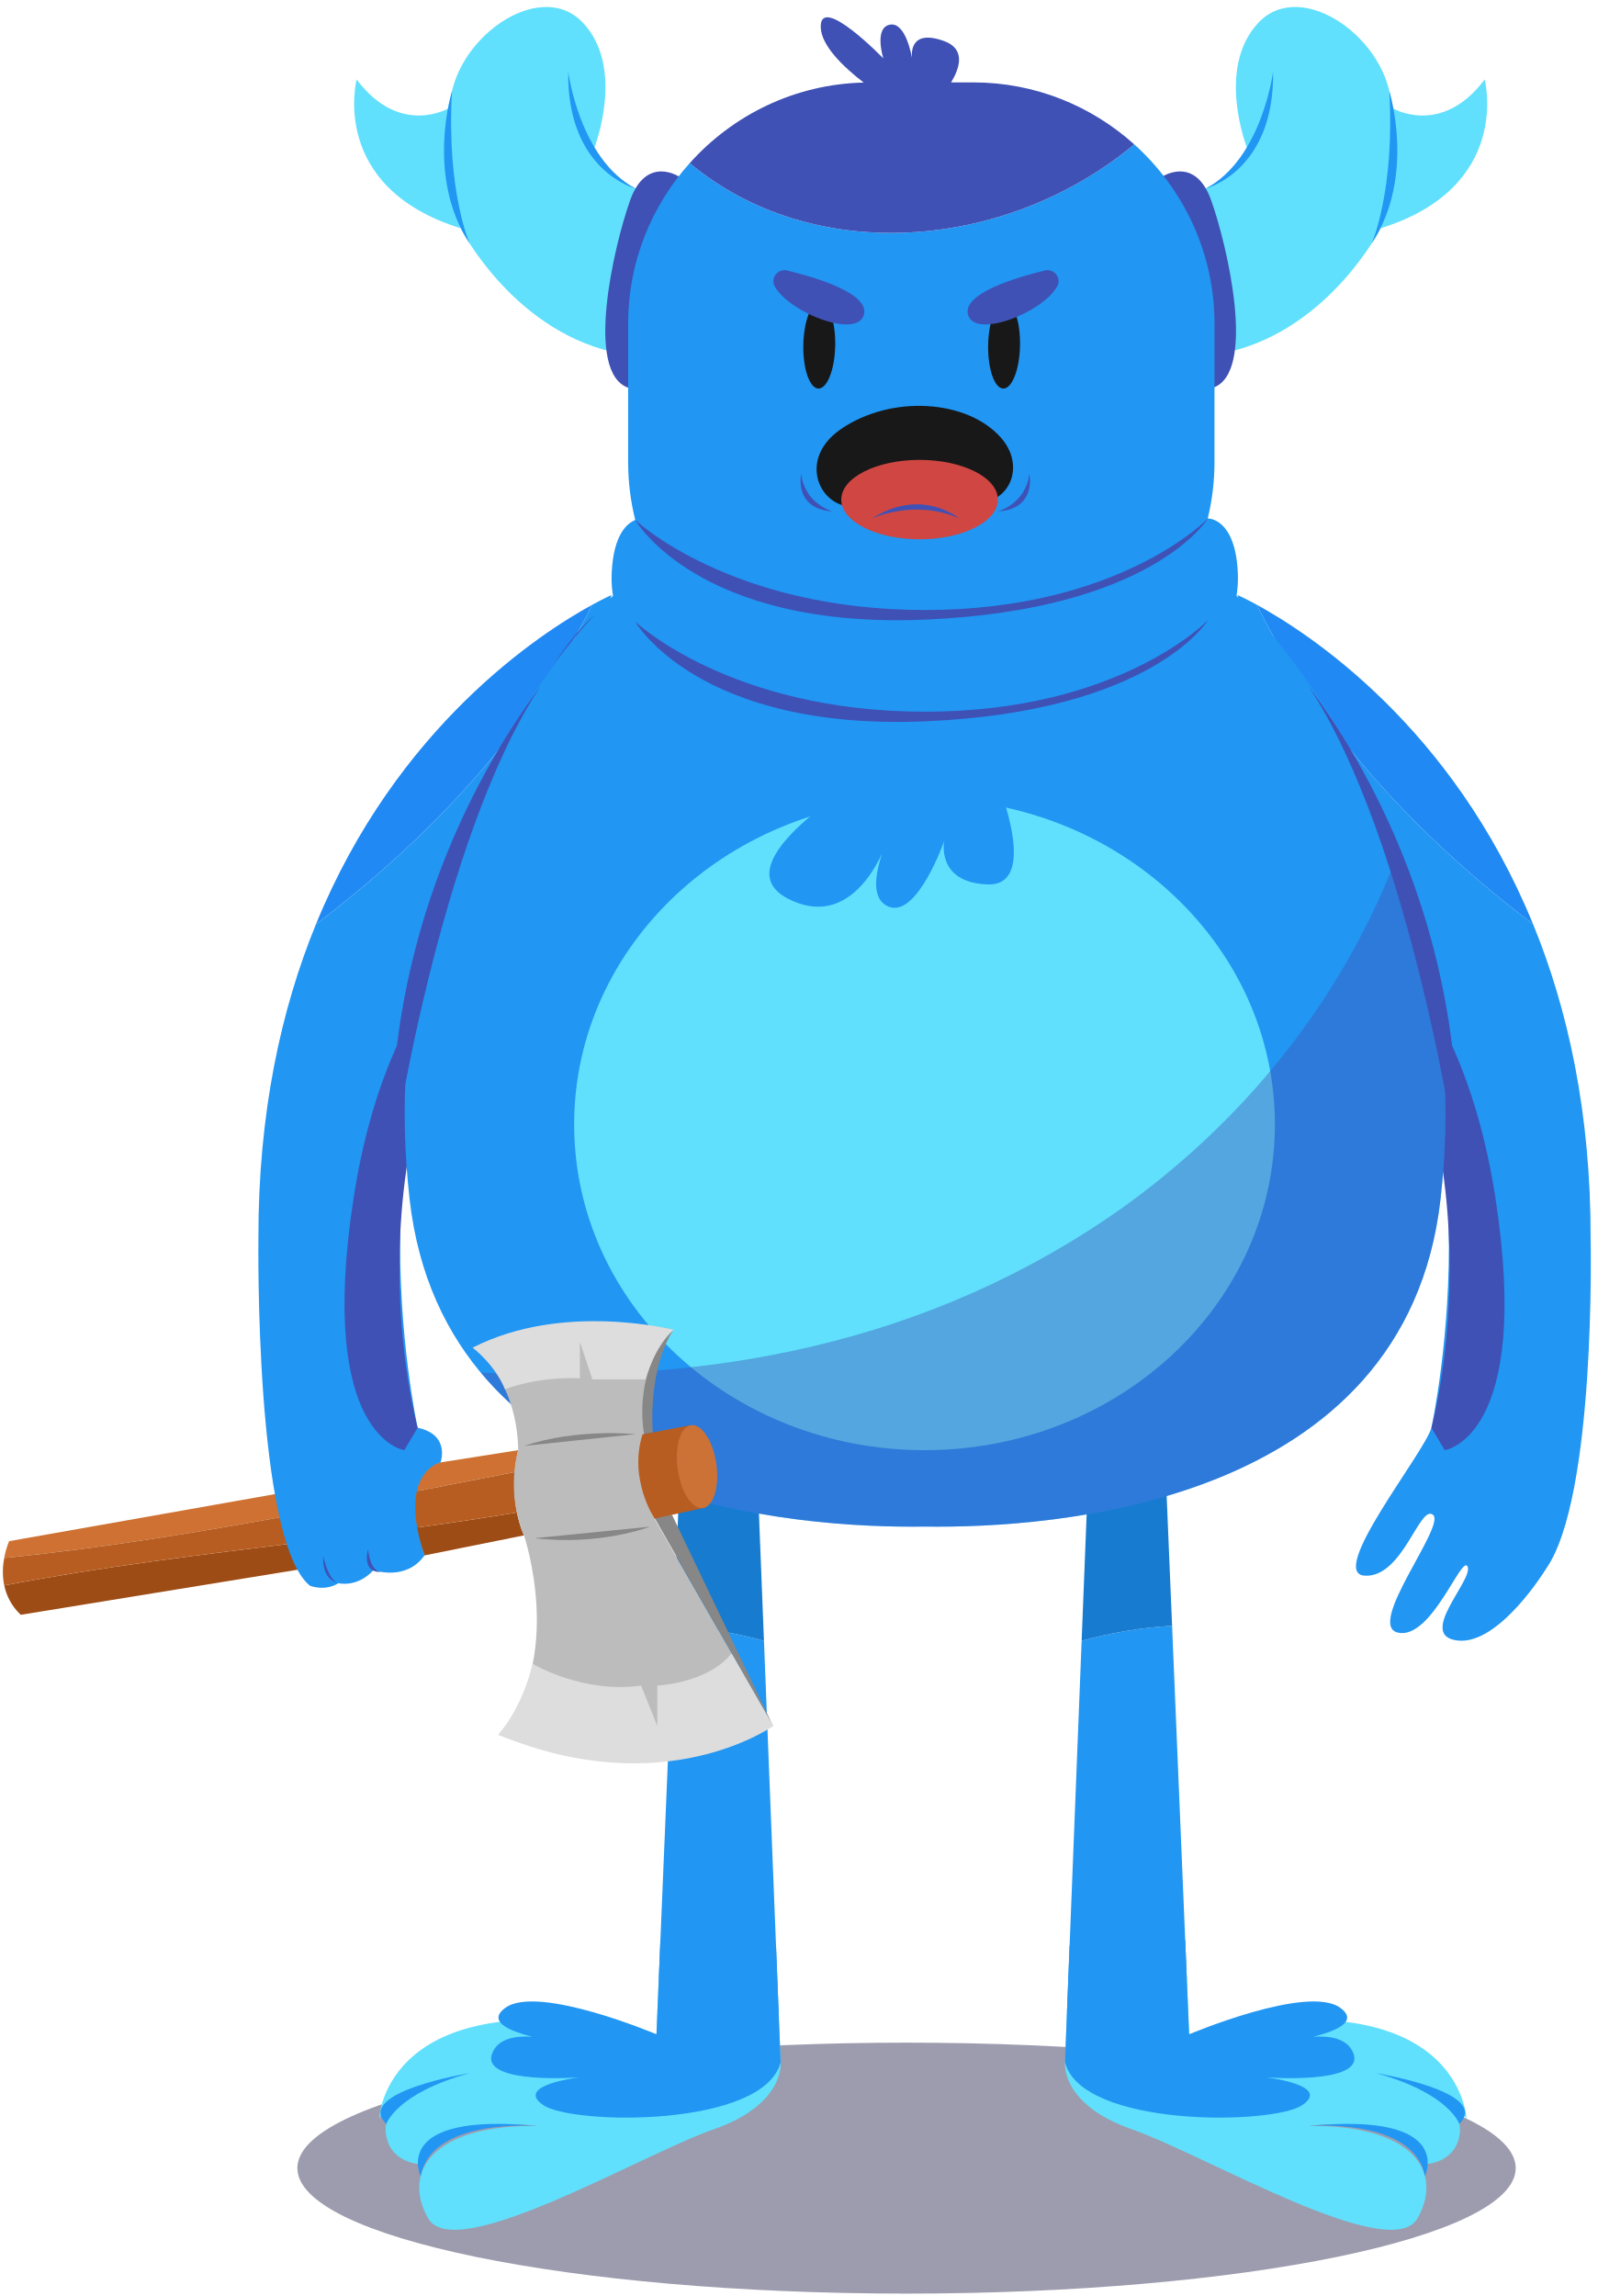
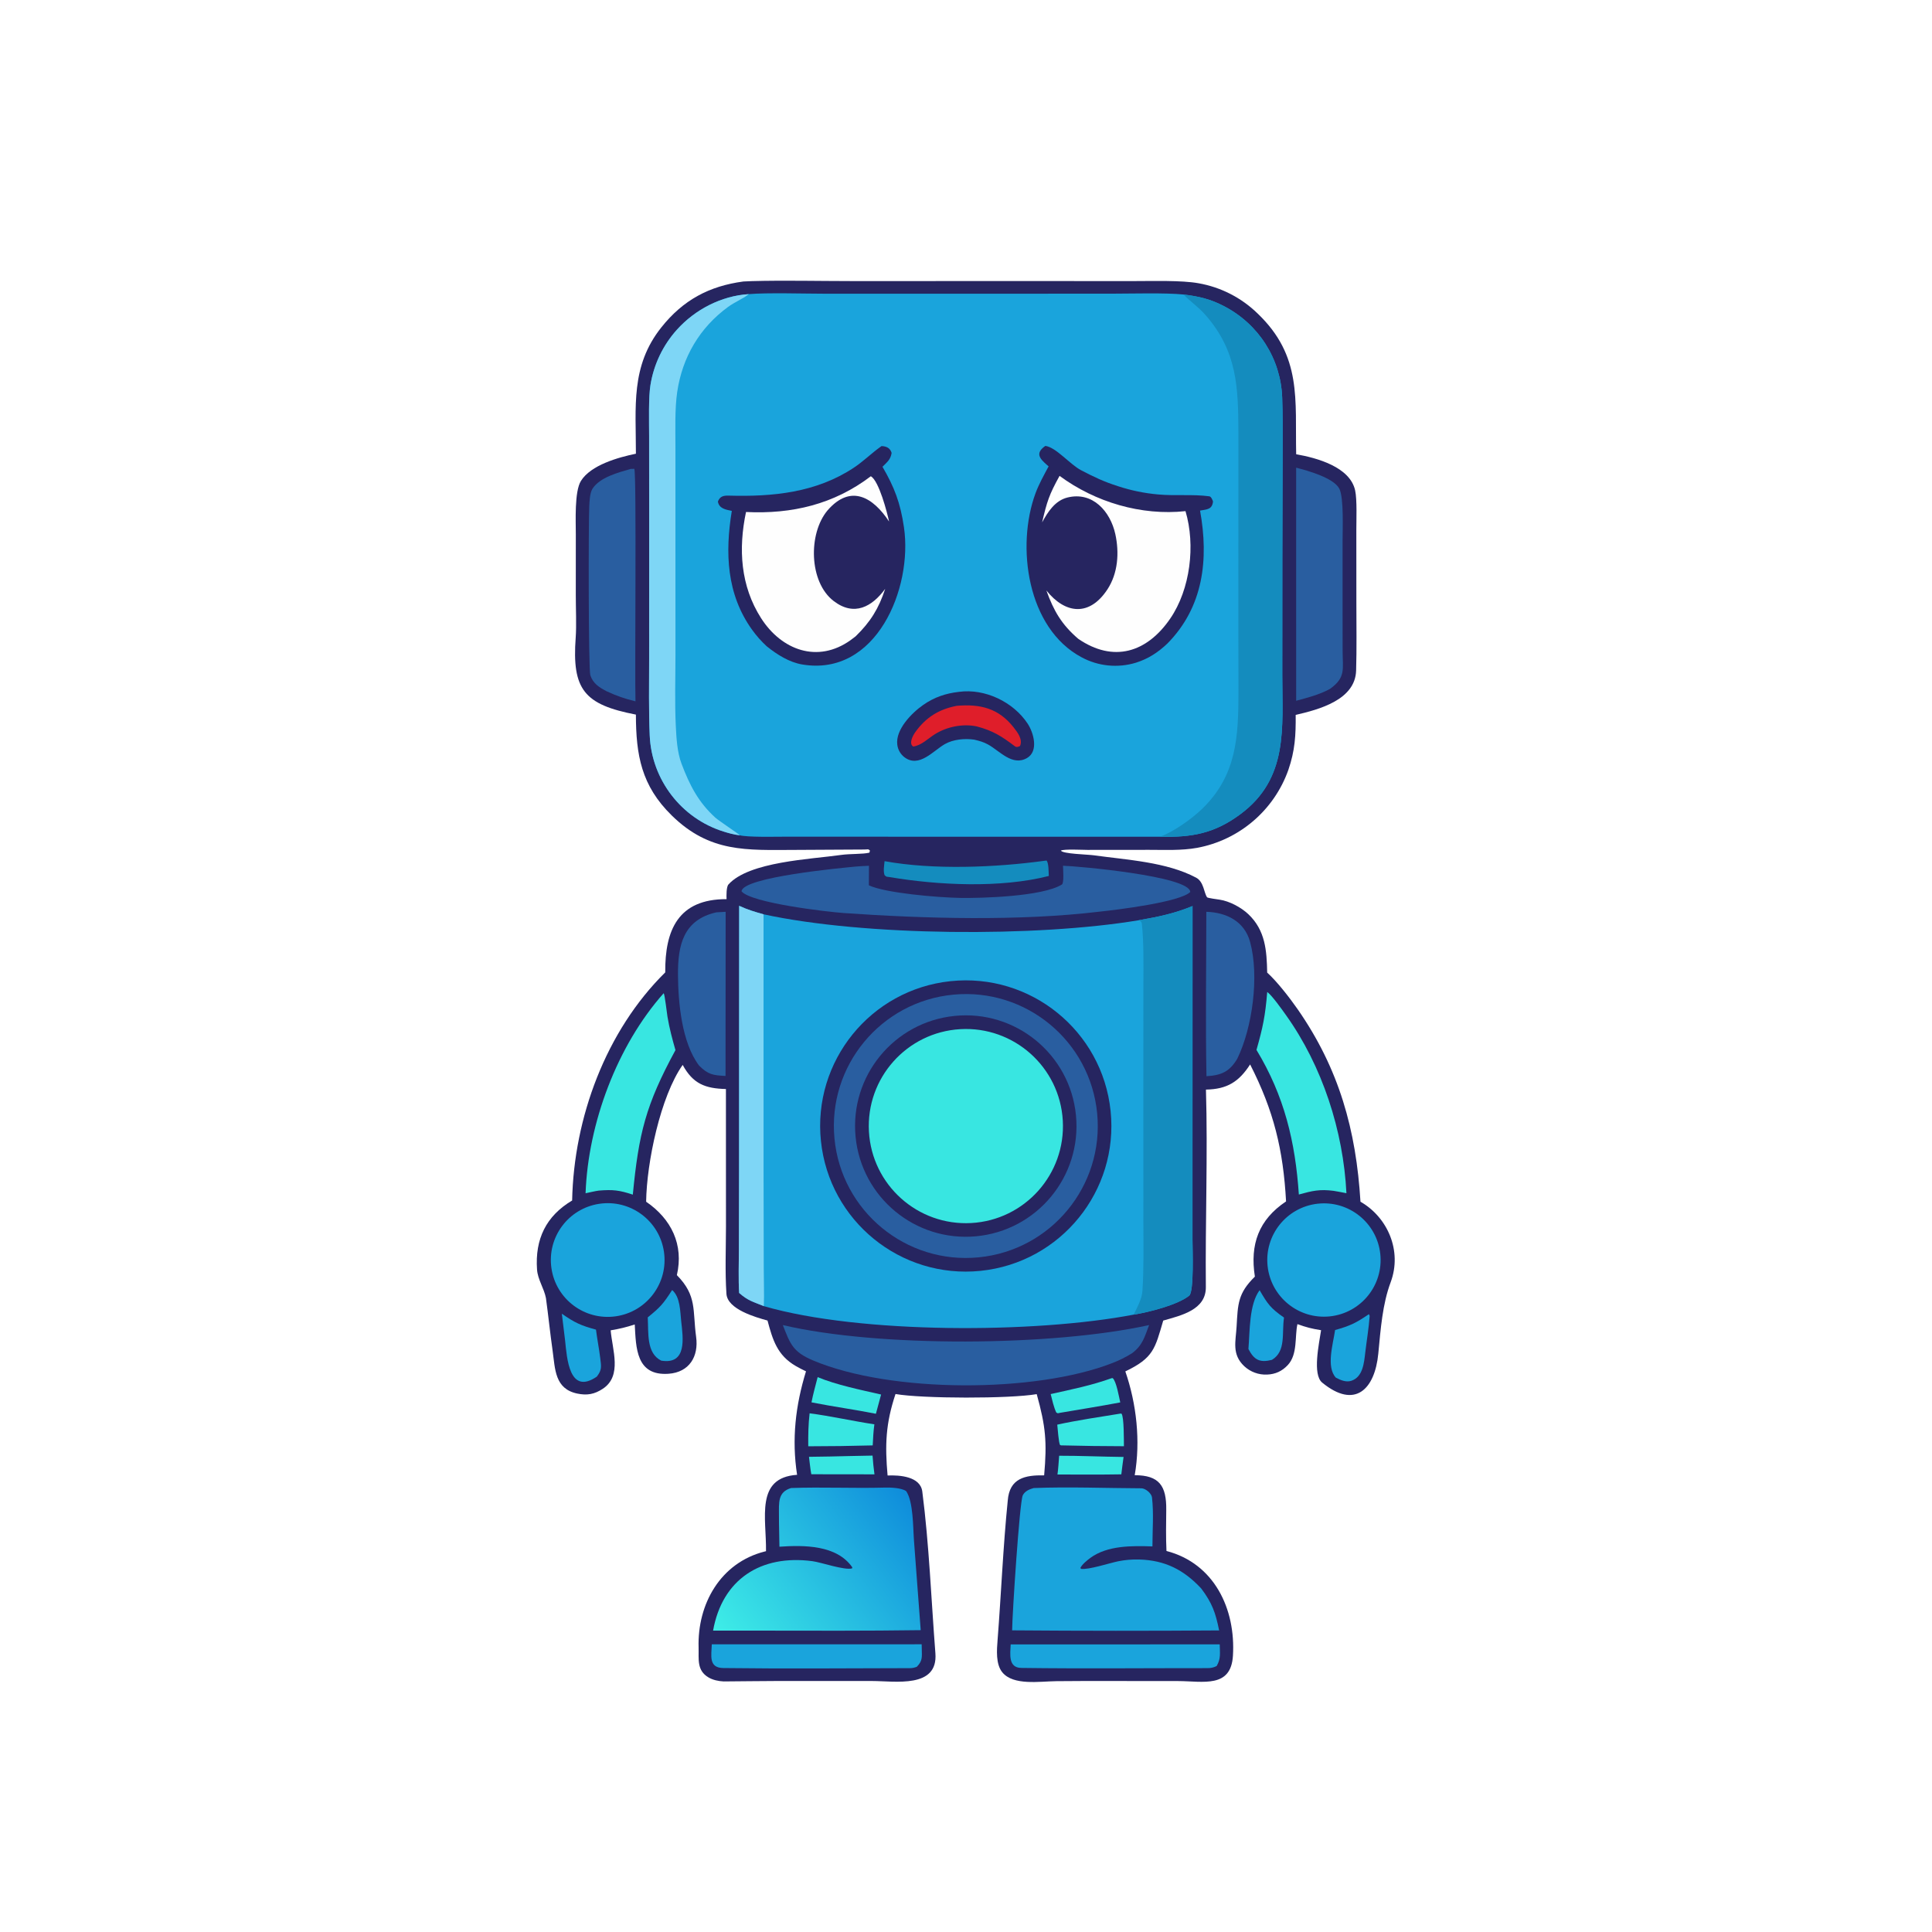
- <svg xmlns="http://www.w3.org/2000/svg" width="199" height="286" viewBox="0 0 199 286" fill="none">
-   <path opacity="0.42" d="M112.923 285.703C154.831 285.703 188.805 278.705 188.805 270.072C188.805 261.439 154.831 254.441 112.923 254.441C71.014 254.441 37.041 261.439 37.041 270.072C37.041 278.705 71.014 285.703 112.923 285.703Z" fill="#14143F" />
-   <path d="M132.906 250.678C137.913 249.568 142.883 248.147 147.839 246.509L146.001 202.517C142.231 202.734 138.436 203.366 134.735 204.389L132.906 250.678Z" fill="#2196f3" />
-   <path d="M135.726 179.315L134.735 204.389C138.436 203.367 142.231 202.735 146.001 202.517L145.201 183.362C145.201 183.362 144.365 176.151 135.726 179.315Z" fill="#177bcf" />
-   <path d="M176.152 259.949C176.152 259.949 181.567 261.342 182.682 263.99C182.682 263.99 182.125 245.876 148.127 253.4L147.839 246.508C142.883 248.145 137.913 249.566 132.906 250.677L132.661 256.883C132.661 256.883 132.034 262.108 141.021 265.243C150.008 268.378 173.245 282.172 176.571 276.32C179.896 270.468 175.88 264.616 162.944 264.825C162.944 264.825 172.961 263.292 177.683 269.562C177.683 269.562 181.429 269.423 181.847 265.661C182.264 261.9 176.152 259.949 176.152 259.949Z" fill="#60e0fc" />
-   <path d="M148.127 253.401C148.127 253.401 162.862 247.166 166.937 250.092C171.013 253.018 159.517 254.481 159.517 254.481C159.517 254.481 167.25 251.973 168.609 255.839C169.968 259.706 157.666 258.765 157.666 258.765C157.666 258.765 165.892 259.705 162.234 262.214C158.576 264.722 134.75 265.035 132.66 256.884L133.234 242.356L147.635 241.643L148.127 253.401Z" fill="#2196f3" />
-   <path d="M162.944 264.826C162.944 264.826 176.15 263.731 177.5 271.071C177.5 271.071 181.39 263.009 162.944 264.826Z" fill="#2196f3" />
-   <path d="M181.779 264.56C181.779 264.56 180.522 260.751 171.43 258.243C171.43 258.243 185.824 260.588 181.779 264.56Z" fill="#2196f3" />
-   <path d="M96.993 250.678C91.986 249.568 87.016 248.147 82.06 246.509L83.898 202.517C87.668 202.734 91.463 203.366 95.164 204.389L96.993 250.678Z" fill="#2196f3" />
-   <path d="M94.173 179.315L95.164 204.389C91.463 203.367 87.668 202.735 83.898 202.517L84.698 183.362C84.698 183.362 85.535 176.151 94.173 179.315Z" fill="#177bcf" />
-   <path d="M53.747 259.949C53.747 259.949 48.332 261.342 47.217 263.99C47.217 263.99 47.774 245.876 81.772 253.4L82.06 246.508C87.016 248.145 91.986 249.566 96.993 250.677L97.238 256.883C97.238 256.883 97.865 262.108 88.878 265.243C79.891 268.378 56.654 282.172 53.329 276.32C50.004 270.468 54.02 264.616 66.956 264.825C66.956 264.825 56.939 263.292 52.217 269.562C52.217 269.562 48.471 269.423 48.053 265.661C47.635 261.9 53.747 259.949 53.747 259.949Z" fill="#60e0fc" />
-   <path d="M81.772 253.401C81.772 253.401 67.037 247.166 62.962 250.092C58.886 253.018 70.382 254.481 70.382 254.481C70.382 254.481 62.649 251.973 61.29 255.839C59.931 259.706 72.233 258.765 72.233 258.765C72.233 258.765 64.007 259.705 67.665 262.214C71.323 264.722 95.149 265.035 97.239 256.884L96.665 242.356L82.264 241.643L81.772 253.401Z" fill="#2196f3" />
-   <path d="M66.956 264.826C66.956 264.826 53.75 263.731 52.4 271.071C52.4 271.071 48.509 263.009 66.956 264.826Z" fill="#2196f3" />
-   <path d="M48.12 264.56C48.12 264.56 49.377 260.751 58.469 258.243C58.469 258.243 44.075 260.588 48.12 264.56Z" fill="#2196f3" />
-   <path d="M2.58 201.148L37.051 195.537C37.051 195.537 37.297 193.988 37.337 192.145C25.033 193.66 12.733 195.148 0.528 197.489C0.791 198.728 1.389 200.011 2.58 201.148Z" fill="#9E4C15" />
-   <path d="M34.241 186.118L1.141 191.974C1.141 191.974 0.75 192.818 0.52 194.072C12.885 192.822 25.003 190.832 37.041 188.6C36.661 187 35.854 185.832 34.241 186.118Z" fill="#CE7132" />
-   <path d="M0.52 194.071C0.344 195.034 0.262 196.239 0.528 197.489C12.732 195.148 25.033 193.659 37.337 192.145C37.362 190.974 37.3 189.688 37.042 188.599C25.003 190.831 12.885 192.821 0.52 194.071Z" fill="#B75D21" />
-   <path d="M73.766 75.337C67.303 78.867 49.436 90.465 39.354 115.129C53.657 104.281 65.954 91.133 73.766 75.337Z" fill="#2189f3" />
-   <path d="M39.354 115.129C35.042 125.676 32.151 138.607 32.19 154.326C32.19 154.326 31.692 191.857 38.595 197.517C38.595 197.517 40.42 198.28 42.16 197.211C42.16 197.211 44.495 197.809 46.534 195.572C46.534 195.572 50.557 197.034 52.877 193.748C52.877 193.748 49.744 184.051 54.883 182.165C54.883 182.165 56.136 178.716 52.022 177.847C52.022 177.847 42.094 132.3 64.602 111.949L76.185 74.117C76.185 74.117 75.293 74.502 73.766 75.336C65.954 91.133 53.657 104.281 39.354 115.129Z" fill="#2196f3" />
-   <path d="M47.589 195.818C47.589 195.818 46.205 196.066 45.845 193.008C45.845 193.008 44.95 195.965 47.589 195.818Z" fill="#3f51b5" />
-   <path d="M42.159 197.211C42.159 197.211 41.078 197.191 40.268 193.862C40.268 193.862 39.957 196.692 42.159 197.211Z" fill="#3f51b5" />
-   <path d="M64.602 111.949C64.602 111.949 48.641 119.359 44.043 149.247C39.445 179.135 50.364 180.64 50.364 180.64L52.022 177.847C52.022 177.847 41.85 141.198 64.602 111.949Z" fill="#3f51b5" />
-   <path d="M156.561 75.337C163.024 78.867 180.891 90.465 190.973 115.129C176.671 104.281 164.374 91.133 156.561 75.337Z" fill="#2189f3" />
-   <path d="M178.306 177.847C178.306 177.847 188.234 132.3 165.726 111.949L154.143 74.117C154.143 74.117 155.035 74.502 156.562 75.336C164.374 91.133 176.671 104.28 190.974 115.128C195.286 125.675 198.177 138.606 198.138 154.325C198.138 154.325 198.845 186.518 192.575 195.436C192.575 195.436 186.784 204.911 181.598 204.354C176.412 203.797 183.518 196.83 182.821 195.158C182.124 193.486 178.362 204.215 174.182 203.379C170.002 202.543 180.173 190.024 178.501 188.69C176.829 187.356 174.739 196.552 170.002 196.273C165.265 195.994 177.413 181.018 178.306 177.847Z" fill="#2196f3" />
-   <path d="M165.725 111.949C165.725 111.949 181.686 119.359 186.284 149.247C190.882 179.135 179.963 180.64 179.963 180.64L178.305 177.847C178.305 177.847 188.477 141.198 165.725 111.949Z" fill="#3f51b5" />
-   <path d="M80.395 24.025C80.395 24.025 74.648 21.866 74.018 18.448C74.018 18.448 77.976 8.464 72.579 2.797C67.182 -2.87 56.299 4.956 56.029 13.411C56.029 13.411 49.913 17.189 44.426 9.903C44.426 9.903 40.918 23.305 57.378 28.432C57.378 28.432 63.69 40.845 76.185 43.813C76.185 43.813 75.798 30.771 80.395 24.025Z" fill="#60e0fc" />
-   <path d="M84.668 22.048C84.668 22.048 80.524 19.228 78.485 24.969C76.446 30.71 72.804 46.458 78.283 48.307C83.762 50.157 86.893 23.942 84.668 22.048Z" fill="#3f51b5" />
-   <path d="M70.78 8.914C70.78 8.914 72.164 19.785 79.163 23.479C79.163 23.479 70.6 21.327 70.78 8.914Z" fill="#2196f3" />
-   <path d="M56.303 11.344C56.303 11.344 52.97 21.957 58.497 30.322C58.497 30.322 55.59 23.8 56.303 11.344Z" fill="#2196f3" />
-   <path d="M148.97 24.025C148.97 24.025 154.717 21.866 155.347 18.448C155.347 18.448 151.389 8.464 156.786 2.797C162.183 -2.87 173.066 4.956 173.336 13.411C173.336 13.411 179.452 17.189 184.939 9.903C184.939 9.903 188.447 23.305 171.987 28.432C171.987 28.432 165.675 40.845 153.18 43.813C153.18 43.813 153.567 30.771 148.97 24.025Z" fill="#60e0fc" />
-   <path d="M144.697 22.048C144.697 22.048 148.841 19.228 150.879 24.969C152.917 30.71 156.56 46.458 151.081 48.307C145.603 50.157 142.472 23.942 144.697 22.048Z" fill="#3f51b5" />
-   <path d="M158.585 8.914C158.585 8.914 157.201 19.785 150.202 23.479C150.202 23.479 158.765 21.327 158.585 8.914Z" fill="#2196f3" />
-   <path d="M173.062 11.344C173.062 11.344 176.394 21.957 170.868 30.322C170.868 30.322 173.775 23.8 173.062 11.344Z" fill="#2196f3" />
-   <path d="M154.028 74.221L115.231 78.072L76.363 74.221C76.363 74.221 45.745 102.849 51.022 149.382C55.356 187.596 99.563 190.383 115.231 190.159C130.899 190.384 175.107 187.596 179.44 149.382C184.717 102.849 154.028 74.221 154.028 74.221Z" fill="#2196f3" />
-   <path d="M150.466 64.591L150.439 64.605C150.986 62.347 151.283 59.995 151.283 57.576V40.306C151.283 31.46 147.406 23.479 141.27 17.968C141.185 18.045 141.106 18.125 141.02 18.201C124.918 31.375 101.127 33.015 85.915 20.317C81.152 25.636 78.245 32.646 78.245 40.305V57.575C78.245 60.054 78.555 62.463 79.128 64.771C78.111 65.19 76.453 66.579 76.206 71.187C75.846 77.903 79.924 80.422 79.924 80.422C79.924 80.422 93.596 92.175 114.763 91.335V87.617H115.625V91.335C136.793 92.174 150.465 80.422 150.465 80.422C150.465 80.422 154.543 77.903 154.183 71.187C153.824 64.471 150.466 64.591 150.466 64.591Z" fill="#2196f3" />
-   <path d="M141.021 18.201C141.107 18.125 141.186 18.044 141.271 17.968C135.945 13.185 128.919 10.264 121.241 10.264H118.474C119.568 8.461 120.316 6.088 117.583 5.107C113.103 3.499 113.574 7.025 113.622 7.326C113.567 6.995 112.827 2.723 110.867 3.069C108.828 3.429 110.028 7.267 110.028 7.267C110.028 7.267 102.233 -0.768 102.233 3.309C102.233 5.677 105.145 8.408 107.587 10.283C99.004 10.483 91.282 14.327 85.917 20.319C101.128 33.015 124.919 31.375 141.021 18.201Z" fill="#3f51b5" />
-   <path d="M79.129 64.771C79.129 64.771 90.932 75.984 115.231 75.984C139.53 75.984 150.466 64.591 150.466 64.591C150.466 64.591 143.581 75.984 115.231 77.184C86.881 78.383 79.129 64.771 79.129 64.771Z" fill="#3f51b5" />
-   <path d="M79.129 77.439C79.129 77.439 90.932 88.652 115.231 88.652C139.53 88.652 150.466 77.259 150.466 77.259C150.466 77.259 143.581 88.652 115.231 89.852C86.881 91.051 79.129 77.439 79.129 77.439Z" fill="#3f51b5" />
-   <path d="M115.164 180.64C139.268 180.64 158.809 162.474 158.809 140.065C158.809 117.656 139.268 99.49 115.164 99.49C91.059 99.49 71.519 117.656 71.519 140.065C71.519 162.474 91.059 180.64 115.164 180.64Z" fill="#60e0fc" />
-   <path opacity="0.4" d="M174.142 106.264C167.672 123.519 155.967 138.769 140.129 150.221C115.756 167.593 88.019 172.445 59.881 170.972C74.667 188.742 103.268 190.329 115.231 190.158C130.899 190.383 175.107 187.595 179.44 149.381C181.358 132.472 178.525 117.93 174.142 106.264Z" fill="#3f51b5" />
-   <path d="M108.207 96.578C108.207 96.578 89.397 107.466 98.175 111.95C106.953 116.434 110.715 104.264 110.715 104.264C110.715 104.264 107.162 111.54 110.715 112.942C114.268 114.344 117.612 104.76 117.612 104.76C117.612 104.76 116.567 109.955 123.046 110.164C129.525 110.373 124.3 97.624 124.3 97.624C124.3 97.624 115.94 92.816 108.207 96.578Z" fill="#2196f3" />
-   <path d="M69.018 82.668C72.034 78.617 74.191 76.478 74.191 76.478C72.353 78.137 70.629 80.242 69.018 82.668Z" fill="#3f51b5" />
-   <path d="M48.777 144.866C48.777 144.866 54.5 104.786 67.384 85.391C60.12 95.149 47.872 116.01 48.777 144.866Z" fill="#3f51b5" />
-   <path d="M181.55 144.866C181.55 144.866 175.827 104.786 162.943 85.391C170.208 95.149 182.455 116.01 181.55 144.866Z" fill="#3f51b5" />
-   <path d="M96.305 215L83.711 188.69H81.309L96.305 215Z" fill="#878787" />
-   <path d="M83.892 165.649C83.892 165.649 80.824 169.741 81.309 178.429L80.033 178.673C80.033 178.673 78.615 170.506 83.892 165.649Z" fill="#878787" />
-   <path d="M51.965 190.272C52.149 191.298 52.443 192.451 52.876 193.748L65.273 191.254C65.273 191.254 64.754 190.21 64.395 188.406C60.257 189.094 56.113 189.705 51.965 190.272Z" fill="#9E4C15" />
-   <path d="M64.553 180.64L54.882 182.164C54.882 182.164 52.618 182.64 51.922 185.748C55.992 184.951 60.061 184.15 64.134 183.362C64.206 182.504 64.334 181.599 64.553 180.64Z" fill="#CE7132" />
-   <path d="M64.134 183.362C60.061 184.15 55.992 184.951 51.922 185.748C51.669 186.876 51.618 188.342 51.964 190.271C56.112 189.705 60.257 189.093 64.394 188.405C64.133 187.094 63.964 185.374 64.134 183.362Z" fill="#B75D21" />
-   <path d="M58.887 167.868C58.887 167.868 64.374 171.49 64.554 180.64C64.554 180.64 62.935 185.677 65.274 191.254C65.274 191.254 70.491 206.725 62.081 216.079C62.081 216.079 79.935 223.815 96.306 215L82.094 190.169C82.094 190.169 78.199 184.27 80.238 178.634C80.238 178.634 78.616 170.926 83.893 165.649C83.893 165.649 71.539 162.531 58.887 167.868Z" fill="#BCBCBC" />
-   <path d="M80.033 178.673L86.051 177.522C86.051 177.522 85.211 179.321 86.051 181.12L84.192 181.78L86.051 181.96C86.051 181.96 85.991 185.678 87.91 187.777L81.54 189.163C81.54 189.163 78.272 184.321 80.033 178.673Z" fill="#B75D21" />
-   <path d="M89.233 182.345C89.641 185.192 88.895 187.655 87.566 187.845C86.237 188.035 84.829 185.882 84.421 183.035C84.013 180.188 84.759 177.725 86.088 177.535C87.417 177.344 88.825 179.497 89.233 182.345Z" fill="#CC7236" />
-   <path d="M62.08 216.079C62.08 216.079 64.941 213.015 66.353 207.256C66.353 207.256 72.622 211.007 79.86 209.962L81.876 214.999V209.962C81.876 209.962 88.251 209.661 91.123 205.945L96.305 214.999C96.305 214.999 82.73 224.704 62.08 216.079Z" fill="#DDDDDD" />
-   <path d="M66.615 191.605L80.967 190.169C80.967 190.169 74.766 192.58 66.615 191.605Z" fill="#878787" />
-   <path d="M65.273 180.11L79.192 178.647C79.192 178.647 71.873 177.88 65.273 180.11Z" fill="#878787" />
-   <path d="M58.887 167.868C58.887 167.868 61.906 170.239 62.907 173.048C62.907 173.048 66.703 171.471 72.233 171.68V167.152L73.791 171.82H80.409C80.409 171.82 81.592 167.491 83.892 165.65C83.892 165.65 70.108 162.104 58.887 167.868Z" fill="#DDDDDD" />
-   <path d="M100.068 42.929C100.004 45.91 100.84 48.36 101.936 48.4C103.033 48.441 103.973 46.058 104.038 43.077C104.103 40.097 103.266 37.647 102.169 37.606C101.073 37.566 100.132 39.949 100.068 42.929Z" fill="#181818" />
-   <path d="M123.09 42.929C123.026 45.909 123.863 48.359 124.958 48.4C126.055 48.441 126.996 46.058 127.06 43.077C127.124 40.097 126.287 37.647 125.191 37.606C124.096 37.566 123.155 39.949 123.09 42.929Z" fill="#181818" />
-   <path d="M96.502 35.667C95.928 34.64 96.899 33.421 98.043 33.695C101.309 34.477 108.556 36.546 107.58 39.31C106.571 42.168 98.331 38.942 96.502 35.667Z" fill="#3f51b5" />
-   <path d="M131.696 35.667C132.27 34.64 131.299 33.421 130.155 33.695C126.889 34.477 119.642 36.546 120.618 39.31C121.626 42.168 129.867 38.942 131.696 35.667Z" fill="#3f51b5" />
-   <path d="M118.503 62.17C115.194 60.926 111.507 61.004 108.325 62.536C108.275 62.56 108.225 62.584 108.174 62.609C103.146 65.062 98.467 57.787 104.724 53.468C110.981 49.15 120.476 49.743 124.685 54.522C128.369 58.704 124.939 64.591 118.503 62.17Z" fill="#181818" />
-   <path d="M114.547 67.177C119.934 67.177 124.301 64.963 124.301 62.231C124.301 59.499 119.934 57.285 114.547 57.285C109.16 57.285 104.793 59.499 104.793 62.231C104.793 64.963 109.16 67.177 114.547 67.177Z" fill="#D04642" />
-   <path d="M108.625 64.591C108.625 64.591 113.955 62.074 119.493 64.591C119.493 64.591 114.791 60.611 108.625 64.591Z" fill="#3f51b5" />
-   <path d="M124.3 63.707C124.3 63.707 127.801 62.771 128.219 59.009C128.219 59.009 129.212 63.389 124.3 63.707Z" fill="#3f51b5" />
-   <path d="M103.719 63.707C103.719 63.707 100.218 62.771 99.8 59.009C99.8 59.009 98.808 63.389 103.719 63.707Z" fill="#3f51b5" />
+ <svg xmlns="http://www.w3.org/2000/svg" version="1.1" style="display: block;" viewBox="0 0 2048 2048" width="1024" height="1024" preserveAspectRatio="none">
+   <defs>
+     <linearGradient id="Gradient1" gradientUnits="userSpaceOnUse" x1="972.594" y1="1599.84" x2="776.403" y2="1750.04">
+       <stop class="stop0" offset="0" stop-opacity="1" stop-color="rgb(15,141,219)" />
+       <stop class="stop1" offset="1" stop-opacity="1" stop-color="rgb(62,237,231)" />
+     </linearGradient>
+   </defs>
+   <path transform="translate(0,0)" fill="rgb(38,37,96)" d="M 788.008 298.39 C 791.048 298.207 794.091 298.073 797.136 297.986 C 830.575 297.078 868.335 297.936 902.079 297.948 L 1101.71 297.937 L 1202.74 297.955 C 1222 297.964 1252.48 297.013 1270.4 300.237 C 1294.09 304.383 1315.97 315.589 1333.18 332.386 C 1380.46 377.619 1372.74 423.694 1374 481.53 C 1396.04 485.382 1431.11 495.001 1436.52 519.922 C 1438.65 529.76 1437.76 551.465 1437.77 562.268 L 1437.81 638.783 C 1437.81 662.554 1438.26 687.171 1437.54 710.849 C 1436.6 741.936 1398.26 752.087 1373.48 757.835 C 1373.68 779.266 1372.79 795.611 1365.68 816.22 C 1350.5 858.968 1313.71 890.402 1269.12 898.731 C 1252.28 901.767 1235.25 900.858 1218.16 900.871 L 1152.73 900.931 C 1147.58 900.93 1128.14 899.879 1124.56 901.646 C 1126.52 905.214 1152.76 905.707 1159.54 906.657 C 1194.28 911.525 1236.59 913.634 1267.98 930.387 C 1276.14 934.746 1276.21 946.525 1279.56 951.162 C 1280.14 951.967 1290.75 953.376 1292.97 953.706 C 1303.27 955.24 1315.66 961.849 1323.26 969.044 C 1341.46 986.264 1342.77 1007.77 1343.27 1030.99 C 1353.68 1040.34 1367.39 1058.09 1375.42 1069.63 C 1419.54 1132.98 1437.53 1197.89 1442.16 1273.87 C 1470.98 1290.41 1486.48 1325.88 1474.22 1359.07 C 1465.44 1382.37 1463.57 1408.82 1461.04 1434.99 C 1457.39 1472.58 1436.45 1494.24 1401.54 1465.59 C 1391.09 1457.01 1398.22 1424.46 1400.4 1410.06 C 1390.39 1408.47 1384.78 1407.01 1375.34 1403.63 C 1372.37 1416.45 1375.78 1435.61 1365.12 1447.02 C 1359.04 1453.53 1351.95 1456.76 1343.11 1457.11 C 1334.2 1457.51 1325.49 1454.31 1318.96 1448.23 C 1305.56 1435.62 1309.92 1422 1310.84 1406.18 C 1312.21 1382.38 1312.11 1370.98 1330.22 1353.28 C 1324.85 1319.04 1334.28 1292.96 1363.28 1273.53 C 1360.28 1218.78 1350.22 1177.36 1325.18 1128.35 C 1313.39 1146.7 1300.74 1154.65 1278.36 1155.01 C 1280.38 1224.07 1277.59 1295.09 1278.25 1364.3 C 1278.49 1388.51 1252.38 1394.33 1233.07 1399.86 C 1224.38 1429.49 1222.87 1439.42 1192.9 1453.74 C 1204.81 1488.21 1209.14 1527.69 1202.85 1563.78 C 1228.77 1563.77 1236.59 1574.96 1236.27 1600.54 C 1236.09 1614.73 1235.83 1629.97 1236.51 1644.1 C 1287.21 1657.33 1309.99 1705.55 1306.97 1755.12 C 1304.85 1789.82 1275.4 1782.1 1248.89 1782 L 1181.11 1781.94 C 1160.68 1781.86 1140.25 1781.92 1119.82 1782.11 C 1101.89 1782.33 1074.31 1786.97 1062.58 1772.83 C 1055.33 1764.08 1056.67 1748.83 1057.5 1738.1 C 1061.3 1689.32 1063.33 1639.37 1068.25 1590.76 C 1070.06 1566.93 1086.59 1563.56 1106.84 1563.93 C 1109.98 1528.36 1108.46 1511.99 1098.96 1477.84 C 1070.15 1482.82 977.763 1482.66 949.275 1477.72 C 938.867 1508.96 937.981 1531.36 940.876 1564.09 C 953.581 1563.52 975.595 1565.04 977.666 1581.06 C 984.925 1637.2 987.157 1696.01 991.561 1752.56 C 994.486 1790.12 948.767 1781.95 924.565 1781.94 L 821.911 1781.94 C 803.708 1781.96 785.233 1782.3 767.036 1782.39 C 761.455 1782.09 755.778 1780.93 750.989 1778.11 C 738.319 1770.56 740.905 1758.47 740.542 1746.46 C 739.153 1700.44 763.651 1656.58 810.589 1644.67 L 811.998 1644.32 C 812.516 1609.29 800.324 1566.33 844.948 1563.37 C 839.131 1525.68 843.257 1489.85 854.393 1453.66 C 850.733 1451.96 847.148 1450.09 843.647 1448.08 C 823.888 1436.72 819.035 1420.17 813.59 1399.82 C 800.738 1396.29 771.147 1387.86 770.052 1371.52 C 768.493 1348.29 769.509 1323.91 769.558 1300.5 L 769.513 1154.42 C 747.73 1153.83 734.672 1149.07 723.669 1128.84 C 700.118 1162.25 685.487 1232.3 684.931 1273.87 C 711.659 1292.2 725.001 1319.41 717.512 1351.7 C 739.112 1373.61 734.045 1388.92 737.925 1417.21 C 740.75 1437.8 730.784 1454.73 708.588 1456.26 C 674.163 1458.63 674.209 1428.62 672.859 1403.99 C 663.501 1407.02 656.95 1408.58 647.336 1410.2 C 648.994 1430.55 659.805 1458.36 639.108 1472.09 C 630.196 1478 622.335 1479.42 611.865 1477.23 C 588.059 1472.23 588.516 1451.36 585.803 1431.9 C 583.143 1413.06 581.277 1394.69 578.708 1375.93 C 576.728 1365.71 569.992 1356.27 569.269 1345.73 C 567.052 1313.42 578.832 1289.06 606.489 1272.58 C 608.299 1184.86 642.185 1092.87 705.182 1030.77 C 704.796 985.819 718.98 952.956 770.188 953.132 C 770.021 949.593 769.865 940.145 772.207 937.547 C 794.086 913.277 859.691 910.834 891.319 906.302 C 901.363 904.862 914.567 905.624 921.624 903.841 L 922.161 901.542 C 920.123 899.73 920.192 900.491 916.295 900.535 L 842.33 900.94 C 791.381 901.081 752.509 904.002 712.135 864.48 C 679.76 832.789 674.194 800.434 674.076 757.506 C 619.314 746.931 606.156 731.07 610.274 675.662 C 611.184 663.41 610.351 643.895 610.369 631.005 L 610.394 566.281 C 610.402 552.831 608.809 521.107 615.785 509.845 C 626.264 492.929 655.466 484.783 674.087 480.954 C 674.149 431.016 668.323 388.216 700.998 347.093 C 724.066 318.061 751.637 303.276 788.008 298.39 z" />
+   <path transform="translate(0,0)" fill="rgb(26,164,220)" d="M 793.743 311.79 C 812.923 310.117 853.741 311.344 874.579 311.347 L 1033.11 311.345 L 1178.44 311.307 C 1198.23 311.302 1236.34 310.224 1254.56 312.192 C 1270.87 314.158 1283.05 316.995 1297.7 324.641 C 1334.24 343.719 1357.67 380.234 1359.17 421.494 C 1359.79 438.501 1359.63 455.912 1359.63 473.143 L 1359.33 591.178 L 1359.27 716.012 C 1359.27 771.935 1365.86 825.124 1315.03 862.957 C 1287.33 883.578 1263.52 887.744 1229.57 886.982 L 909.577 886.943 L 832.108 886.925 C 821.422 886.922 792.459 887.682 783.817 885.36 C 778.584 884.912 771.909 883.015 766.87 881.435 C 722.155 867.414 690.757 826.475 688.742 779.702 C 687.581 752.748 688.1 725.678 688.113 698.732 L 688.148 554.732 L 688.09 462.034 C 688.088 447.437 687.339 421 689.557 407.874 C 693.098 386.201 702.77 365.996 717.431 349.648 C 736.707 328.107 764.749 313.568 793.743 311.79 z" />
+   <path transform="translate(0,0)" fill="rgb(20,140,190)" d="M 1254.56 312.192 C 1270.87 314.158 1283.05 316.995 1297.7 324.641 C 1334.24 343.719 1357.67 380.234 1359.17 421.494 C 1359.79 438.501 1359.63 455.912 1359.63 473.143 L 1359.33 591.178 L 1359.27 716.012 C 1359.27 771.935 1365.86 825.124 1315.03 862.957 C 1287.33 883.578 1263.52 887.744 1229.57 886.982 C 1243.9 881.939 1263.57 867.879 1274.51 857.234 C 1311.01 821.708 1312.75 781.141 1312.83 733.553 L 1312.69 667.874 L 1312.75 459.548 C 1312.65 410.788 1311.65 372.205 1277.55 333.581 C 1269.95 324.982 1261.94 319.813 1254.56 312.192 z" />
+   <path transform="translate(0,0)" fill="rgb(126,214,246)" d="M 783.817 885.36 C 778.584 884.912 771.909 883.015 766.87 881.435 C 722.155 867.414 690.757 826.475 688.742 779.702 C 687.581 752.748 688.1 725.678 688.113 698.732 L 688.148 554.732 L 688.09 462.034 C 688.088 447.437 687.339 421 689.557 407.874 C 693.098 386.201 702.77 365.996 717.431 349.648 C 736.707 328.107 764.749 313.568 793.743 311.79 L 792.45 312.786 C 787.363 316.631 778.242 320.623 771.829 325.31 C 741.654 347.363 723.31 378.622 717.867 415.518 C 715.235 433.362 716 455.495 715.994 473.925 L 715.991 559.194 L 716.023 693.693 C 716.018 718.878 715.164 744.45 716.382 769.591 C 717.003 782.41 717.876 797.506 722.429 809.52 C 731.011 832.16 740.118 850.263 758.406 866.841 C 761.481 869.628 783.91 884.769 784.019 885.098 L 783.817 885.36 z" />
+   <path transform="translate(0,0)" fill="rgb(38,37,96)" d="M 1108.09 472.676 C 1119.46 474.095 1134.15 492.292 1146.12 498.534 C 1159.87 505.703 1170.15 510.628 1185.09 515.38 C 1198.88 519.913 1213.15 522.851 1227.61 524.138 C 1245.75 525.824 1264.16 523.725 1281.9 526.106 C 1283.91 526.375 1285.25 529.896 1285.84 531.573 C 1284.98 540.179 1279.37 539.939 1272.11 541.242 C 1281.47 592.9 1275.74 643.551 1237.32 682.327 C 1227.48 691.611 1217.12 698.439 1204.1 702.487 C 1184.93 708.353 1164.21 706.293 1146.57 696.768 C 1088.71 666.071 1076.99 578.896 1097.69 522.88 C 1101.36 512.948 1106.61 503.653 1111.58 494.341 C 1110.95 493.819 1110.33 493.29 1109.71 492.755 C 1101.52 485.643 1097.46 480.17 1108.09 472.676 z" />
+   <path transform="translate(0,0)" fill="rgb(254,254,254)" d="M 1123.18 504.444 C 1160.95 532.331 1209.9 546.882 1256.68 541.831 C 1267.41 577.857 1261.83 624.61 1240.45 655.781 C 1215.74 691.824 1180.24 702.742 1142.95 677.142 C 1125.47 662.113 1116.99 647.648 1109.21 625.92 C 1129.18 650.931 1154.88 653.825 1173.93 624.754 C 1185.16 607.604 1186.6 585.737 1182.27 566.089 C 1177 542.174 1158.3 520.716 1131.51 527.393 C 1118.48 530.653 1110.86 542.397 1104.68 553.751 C 1109.86 531.647 1112.08 524.466 1123.18 504.444 z" />
+   <path transform="translate(0,0)" fill="rgb(38,37,96)" d="M 934.478 472.861 C 939.803 473.092 943.567 474.911 945.166 480.103 C 944.01 487.268 940.589 489.617 935.465 494.802 C 948.003 516.362 954.41 532.891 958.231 558.918 C 967.725 623.582 928.916 717.633 850.338 704.365 C 836.663 702.056 823.72 693.921 812.747 685.089 C 807.021 679.813 801.845 673.97 797.299 667.649 C 770.053 629.815 768.504 585.712 775.756 541.565 C 769.256 540.206 762.363 539.196 760.988 531.696 C 763.099 526.061 767.023 525.224 772.472 525.379 C 819.123 526.708 865.234 522.245 905.192 495.715 C 915.238 489.045 923.656 480.576 933.499 473.548 L 934.478 472.861 z" />
+   <path transform="translate(0,0)" fill="rgb(254,254,254)" d="M 923.099 504.856 C 931.707 509.558 940.493 543.549 942.447 552.825 C 925.652 527.305 901.886 512.564 877.193 541.076 C 856.623 565.552 857.431 616.93 883.667 637.07 C 905.54 653.86 924.529 643.072 938.345 624.179 C 931.522 645.105 922.612 659.332 907.033 674.505 C 905.252 675.925 903.436 677.302 901.586 678.633 C 866.687 703.513 828.448 689.117 806.824 655.344 C 784.904 621.107 782.573 581.718 790.811 542.741 C 839.476 545.128 883.929 534.615 923.099 504.856 z" />
+   <path transform="translate(0,0)" fill="rgb(38,37,96)" d="M 1016.61 733.383 C 1044.1 729.675 1074.17 744.02 1089.39 767.152 C 1095.68 776.703 1101.27 796.347 1088.6 803.586 C 1073.04 812.478 1059.7 795.973 1047.36 789.194 C 1042.38 786.453 1038.2 785.36 1032.67 784.049 C 1022.5 782.627 1010.56 783.701 1001.64 788.749 C 989.409 795.673 974.4 814.286 958.939 802.839 C 954.651 799.637 951.85 794.829 951.181 789.519 C 948.992 773.437 966.52 755.68 978.706 747.2 C 990.426 739.045 1002.56 734.965 1016.61 733.383 z" />
+   <path transform="translate(0,0)" fill="rgb(223,30,42)" d="M 1014.16 748.193 C 1038.93 746.108 1058.52 750.665 1074.52 771.108 C 1078.64 776.381 1084.34 783.624 1081.28 790.775 C 1079.56 791.609 1077.65 792.465 1075.82 791.085 C 1061.8 780.518 1052.82 774.65 1035.5 770.062 C 1020.92 766.907 1003.85 770.266 991.125 778.228 C 983.667 782.895 976.754 790.172 968.098 791.348 C 962.991 788.416 967.711 779.589 970.334 775.964 C 981.672 760.293 995.21 751.895 1014.16 748.193 z" />
+   <path transform="translate(0,0)" fill="rgb(26,164,220)" d="M 783.549 960.178 C 792.465 964.368 799.94 966.548 809.39 969.19 C 916.099 992.45 1098.61 993.627 1207.31 975.459 C 1228.15 971.786 1244.41 968.523 1264.13 960.454 L 1264.09 1227.09 L 1264.09 1314.5 C 1264.09 1323.67 1265.84 1369.27 1260.61 1373.46 C 1248.36 1383.25 1217.7 1391.06 1201.7 1393.57 C 1097.05 1413.63 911.569 1414.17 809.695 1384.57 C 797.893 1379.66 793.43 1379.14 783.528 1370.59 C 782.631 1356.95 783.212 1338.2 783.263 1324.18 L 783.44 1242.62 L 783.549 960.178 z" />
+   <path transform="translate(0,0)" fill="rgb(20,140,190)" d="M 1207.31 975.459 C 1228.15 971.786 1244.41 968.523 1264.13 960.454 L 1264.09 1227.09 L 1264.09 1314.5 C 1264.09 1323.67 1265.84 1369.27 1260.61 1373.46 C 1248.36 1383.25 1217.7 1391.06 1201.7 1393.57 C 1205.5 1386.02 1210.46 1376.75 1211.02 1368.47 C 1212.62 1344.85 1212.04 1320.25 1212.04 1296.5 L 1211.98 1166.46 L 1212.05 1042.64 C 1212.05 1023.21 1212.6 999.012 1210.4 979.411 C 1210.11 976.823 1208.93 976.499 1207.31 975.459 z" />
+   <path transform="translate(0,0)" fill="rgb(126,214,246)" d="M 783.549 960.178 C 792.465 964.368 799.94 966.548 809.39 969.19 L 809.412 1243.61 L 809.596 1343.07 C 809.584 1356.07 810.199 1371.99 809.695 1384.57 C 797.893 1379.66 793.43 1379.14 783.528 1370.59 C 782.631 1356.95 783.212 1338.2 783.263 1324.18 L 783.44 1242.62 L 783.549 960.178 z" />
+   <path transform="translate(0,0)" fill="rgb(38,37,96)" d="M 1007.54 1040.09 C 1092.41 1031.13 1168.45 1092.73 1177.28 1177.62 C 1186.11 1262.5 1124.39 1338.44 1039.49 1347.15 C 954.781 1355.83 879.039 1294.27 870.226 1209.57 C 861.412 1124.87 922.857 1049.03 1007.54 1040.09 z" />
+   <path transform="translate(0,0)" fill="rgb(41,94,160)" d="M 1010.84 1054.35 C 1087.61 1047.2 1155.7 1103.53 1163.05 1180.29 C 1170.4 1257.05 1114.24 1325.28 1037.5 1332.83 C 960.478 1340.4 891.951 1283.99 884.576 1206.95 C 877.201 1129.92 933.781 1061.53 1010.84 1054.35 z" />
+   <path transform="translate(0,0)" fill="rgb(38,37,96)" d="M 1011.85 1076.92 C 1076.55 1070.32 1134.28 1117.59 1140.57 1182.33 C 1146.85 1247.06 1099.29 1304.56 1034.53 1310.53 C 970.209 1316.45 913.194 1269.29 906.953 1205.01 C 900.712 1140.72 947.591 1083.47 1011.85 1076.92 z" />
+   <path transform="translate(0,0)" fill="rgb(56,230,225)" d="M 1017.86 1090.96 C 1074.67 1087.64 1123.39 1131.06 1126.61 1187.88 C 1129.83 1244.7 1086.33 1293.35 1029.51 1296.47 C 972.821 1299.58 924.321 1256.2 921.11 1199.53 C 917.898 1142.85 961.188 1094.27 1017.86 1090.96 z" />
+   <path transform="translate(0,0)" fill="rgb(26,164,220)" d="M 1095.73 1577.39 C 1132.84 1575.91 1172.64 1577.52 1209.91 1577.66 C 1214.31 1577.68 1220.66 1583.08 1221.15 1587.24 C 1223.11 1604.05 1221.64 1622.1 1221.63 1639.26 C 1200.36 1638.55 1173.96 1638.05 1155.71 1651.52 C 1152.27 1654.07 1147.04 1658.31 1145.22 1662.12 L 1146.02 1663.06 C 1153.94 1664.2 1176.11 1656.9 1185.42 1655 C 1192.69 1653.55 1200.09 1652.93 1207.49 1653.13 C 1235.11 1653.94 1254.81 1664.04 1273.35 1683.86 C 1284.98 1699.34 1288.58 1709.64 1292.33 1728.33 C 1219.18 1728.86 1146.04 1728.83 1072.9 1728.24 C 1072.95 1712.55 1080.79 1591.97 1084.17 1585.12 C 1086.36 1580.68 1091.26 1578.62 1095.73 1577.39 z" />
+   <path transform="translate(0,0)" fill="url(#Gradient1)" d="M 838.634 1577.37 C 871.39 1576.15 905.202 1577.83 938.035 1576.9 C 944.441 1576.72 955.028 1577.17 960.438 1580.49 C 968.254 1591.45 967.78 1619.07 968.86 1633.18 L 975.983 1728.04 C 918.675 1728.85 860.558 1728.6 803.219 1728.52 L 755.902 1728.51 C 765.573 1674.19 806.468 1647.64 861.165 1654.9 C 870.689 1656.16 895.043 1664.76 903.225 1662.58 L 903.478 1661.43 C 886.88 1637.58 852.21 1637.8 826.23 1639.57 C 826.146 1628.41 825.689 1617.18 825.726 1606.03 C 825.769 1593.22 824.224 1581.6 838.634 1577.37 z" />
+   <path transform="translate(0,0)" fill="rgb(41,94,160)" d="M 829.836 1404.63 C 931.425 1428.54 1115.79 1427.19 1218.1 1404.62 C 1213.25 1417.4 1211.19 1426.12 1199.97 1434.52 C 1193.38 1438.63 1186.41 1442.11 1179.15 1444.89 C 1097.6 1476.73 944.785 1476.91 862.201 1442.26 C 840.646 1433.22 837.722 1425 829.836 1404.63 z" />
+   <path transform="translate(0,0)" fill="rgb(41,94,160)" d="M 1126.81 917.716 C 1141.02 918.028 1261.5 928.623 1261.71 945.566 C 1250.81 956.301 1184.02 964.464 1165.87 966.352 C 1080.89 976.587 980.575 973.865 894.806 967.885 C 876.86 966.633 796.432 957.257 786.073 944.866 C 786.915 929.627 893.75 919.881 907.141 918.589 C 911.592 918.136 916.632 917.991 921.147 917.751 C 921.057 924.655 921.022 931.559 921.043 938.464 C 938.314 946.682 994.153 951.442 1018.15 951.829 C 1040.55 952.191 1105.1 950.391 1125.65 937.621 C 1128.04 936.139 1126.97 921.784 1126.81 917.716 z" />
+   <path transform="translate(0,0)" fill="rgb(26,164,220)" d="M 635.141 1276.1 C 668.185 1271.08 698.999 1293.92 703.823 1326.99 C 708.647 1360.06 685.638 1390.74 652.538 1395.37 C 619.708 1399.97 589.332 1377.19 584.547 1344.39 C 579.763 1311.58 602.367 1281.08 635.141 1276.1 z" />
+   <path transform="translate(0,0)" fill="rgb(26,164,220)" d="M 1396.69 1275.99 C 1429.78 1272.24 1459.6 1296.14 1463.16 1329.25 C 1466.72 1362.37 1442.66 1392.06 1409.52 1395.43 C 1376.65 1398.78 1347.24 1374.95 1343.71 1342.09 C 1340.18 1309.24 1363.85 1279.7 1396.69 1275.99 z" />
+   <path transform="translate(0,0)" fill="rgb(41,94,160)" d="M 1373.97 495.76 C 1386.7 499.001 1413.82 506.65 1419.75 518.054 C 1424.66 527.515 1423.19 562.026 1423.18 573.479 L 1423.18 643.31 L 1423.23 689.704 C 1423.23 709.042 1426.92 718.155 1409.82 730.255 C 1398.94 736.295 1385.96 739.628 1373.98 742.839 L 1373.97 495.76 z" />
+   <path transform="translate(0,0)" fill="rgb(41,94,160)" d="M 668.587 497.067 L 672.395 496.974 C 674.923 502.251 672.757 715.592 673.641 743.431 C 661.67 740.509 654.239 737.89 643.064 732.797 C 635.215 728.649 628.731 724.721 625.764 715.76 C 623.732 709.627 623.768 553.903 624.632 536.656 C 624.896 531.385 625.252 522.545 628.052 518.108 C 635.739 505.926 655.684 500.792 668.587 497.067 z" />
+   <path transform="translate(0,0)" fill="rgb(56,230,225)" d="M 1343.31 1051.53 C 1348.47 1055.26 1359.06 1070.28 1363.2 1076.08 C 1401.82 1130.17 1424.01 1198.96 1427.27 1264.85 C 1422.75 1263.88 1418.11 1263.12 1413.55 1262.32 C 1398.86 1260.46 1391.13 1262.28 1376.84 1266.24 C 1373.08 1210.28 1361.38 1161.53 1331.92 1112.95 C 1338.73 1088.97 1341.27 1076.65 1343.31 1051.53 z" />
+   <path transform="translate(0,0)" fill="rgb(56,230,225)" d="M 703.541 1052.83 C 704.731 1054.44 706.849 1073.54 707.56 1077.78 C 709.637 1090.17 712.587 1101.17 716.017 1113.17 C 684.442 1171.32 677.095 1201.36 670.815 1266.36 C 656.435 1261.65 649.854 1260.85 634.748 1262.08 C 630.984 1262.55 624.641 1264.09 620.729 1264.9 C 623.399 1190.81 654.224 1108.25 703.541 1052.83 z" />
+   <path transform="translate(0,0)" fill="rgb(41,94,160)" d="M 1278.76 966.549 C 1300.05 967.174 1319.14 976.605 1325.13 998.415 C 1335.04 1034.5 1327.68 1089.36 1311.52 1122.4 C 1303.1 1136.41 1294.28 1139.87 1278.9 1140.83 C 1277.81 1084 1278.7 1023.61 1278.76 966.549 z" />
+   <path transform="translate(0,0)" fill="rgb(41,94,160)" d="M 759.323 967.114 L 769.219 966.556 L 769.099 1140.55 C 755.621 1139.84 750.589 1139.12 741.023 1129.53 C 722.694 1105.3 718.886 1062.9 718.687 1033.41 C 718.476 1002.14 724.201 975.062 759.323 967.114 z" />
+   <path transform="translate(0,0)" fill="rgb(26,164,220)" d="M 754.531 1743.03 L 977.008 1743.01 L 977.11 1747.67 C 977.265 1756.79 978.088 1760.44 971.878 1766.85 C 969.462 1767.74 967.471 1768.31 964.845 1768.31 C 898.853 1768.43 832.781 1769.04 766.803 1768.2 C 751.002 1768 754.089 1755.2 754.531 1743.03 z" />
+   <path transform="translate(0,0)" fill="rgb(26,164,220)" d="M 1071.35 1743.16 L 1292.96 1743.1 C 1293.11 1752.44 1294.32 1758.22 1289.68 1766.09 C 1286.19 1767.8 1283.49 1768.3 1279.57 1768.29 C 1213.95 1768.24 1148.21 1768.96 1082.61 1768.07 C 1068.54 1767.88 1070.91 1753.36 1071.35 1743.16 z" />
+   <path transform="translate(0,0)" fill="rgb(20,140,190)" d="M 1107.58 912.41 L 1109.46 912.229 C 1111.74 915.225 1111.5 923.887 1111.78 928.563 C 1060.61 941.633 994.716 938.446 943.091 929.769 C 938.923 929.055 940.448 929.989 937.697 927.744 C 936.139 923.384 937.231 917.712 937.682 912.873 C 989.613 922.325 1055.49 919.58 1107.58 912.41 z" />
+   <path transform="translate(0,0)" fill="rgb(26,164,220)" d="M 1451.11 1393.07 L 1451.92 1394.93 C 1450.98 1407.87 1448.77 1420.72 1447.25 1433.62 C 1445.96 1444.56 1444.81 1459.63 1432.46 1463.7 C 1426.83 1465.55 1420.97 1462.95 1416.05 1460.35 C 1405.58 1448.93 1413.09 1424.91 1415.25 1409.9 C 1431.4 1405.33 1437.25 1402.51 1451.11 1393.07 z" />
+   <path transform="translate(0,0)" fill="rgb(26,164,220)" d="M 712.491 1367.5 C 721.201 1374.9 720.946 1390.19 722.122 1400.81 C 724.063 1418.33 728.473 1446.81 700.925 1442.33 C 684.929 1434.32 687.592 1412.74 686.641 1396.46 C 700.162 1385.47 702.943 1382.3 712.491 1367.5 z" />
+   <path transform="translate(0,0)" fill="rgb(26,164,220)" d="M 595.573 1392.6 C 609.389 1402.2 615.61 1405.04 631.767 1409.47 C 633.028 1419.5 635.026 1429.45 636.242 1439.39 C 637.382 1448.71 638.225 1452.03 632.672 1459.26 C 603.238 1479.49 600.985 1439.35 599.016 1420.91 C 598.015 1411.53 596.59 1401.98 595.573 1392.6 z" />
+   <path transform="translate(0,0)" fill="rgb(56,230,225)" d="M 1188.05 1498.41 L 1188.91 1498.62 C 1191.59 1502.27 1191.31 1527.02 1191.4 1533.05 C 1169.21 1533.02 1147.03 1532.72 1124.86 1532.15 L 1123.72 1531.83 C 1122.17 1529.19 1121.26 1514.59 1120.73 1510.19 C 1139.99 1505.87 1168.16 1501.61 1188.05 1498.41 z" />
+   <path transform="translate(0,0)" fill="rgb(56,230,225)" d="M 858.212 1498.16 C 880.149 1501 904.365 1506.46 926.87 1509.85 C 925.808 1517.4 925.524 1524.58 925.114 1532.19 C 902.341 1532.8 879.56 1533.11 856.778 1533.12 C 856.675 1521 856.828 1510.23 858.212 1498.16 z" />
+   <path transform="translate(0,0)" fill="rgb(26,164,220)" d="M 1335.24 1367.65 C 1343.81 1382.37 1346.83 1386.77 1361.12 1396.69 C 1358.55 1413.13 1363.57 1432.3 1348.3 1441.51 C 1335.47 1444.75 1329.39 1441.64 1323.39 1430 C 1324.95 1410.39 1324.14 1382.6 1335.24 1367.65 z" />
+   <path transform="translate(0,0)" fill="rgb(56,230,225)" d="M 1178.34 1460.95 L 1179.53 1460.88 C 1183.37 1464.31 1186.16 1480.62 1187.52 1486.61 C 1166.51 1490.61 1144.38 1494.1 1123.23 1497.72 C 1120.73 1498.21 1121.9 1498.38 1119.73 1497.36 C 1117.08 1491.94 1115.31 1483.85 1113.76 1477.78 C 1135.81 1472.86 1157.01 1468.6 1178.34 1460.95 z" />
+   <path transform="translate(0,0)" fill="rgb(56,230,225)" d="M 866.74 1459.82 C 886.457 1468.02 912.729 1473.4 933.999 1478.26 L 928.498 1498.66 C 906.076 1494.19 882.919 1491.07 860.21 1486.55 C 861.843 1478.04 864.578 1468.3 866.74 1459.82 z" />
+   <path transform="translate(0,0)" fill="rgb(56,230,225)" d="M 1122.75 1543.15 C 1144.62 1543.1 1168.75 1544.2 1191.03 1544.43 C 1190.12 1550.42 1189.42 1556.82 1188.65 1562.86 C 1166.49 1563.29 1143.2 1562.99 1120.95 1563.04 C 1121.81 1557.29 1122.26 1549.12 1122.75 1543.15 z" />
+   <path transform="translate(0,0)" fill="rgb(56,230,225)" d="M 901.462 1543.45 L 924.938 1542.99 C 925.415 1550.07 926.032 1555.81 926.973 1562.85 L 885.5 1562.82 L 860.015 1562.76 C 858.998 1557.53 858.244 1549.75 857.552 1544.28 C 872.191 1544.13 886.828 1543.85 901.462 1543.45 z" />
</svg>
